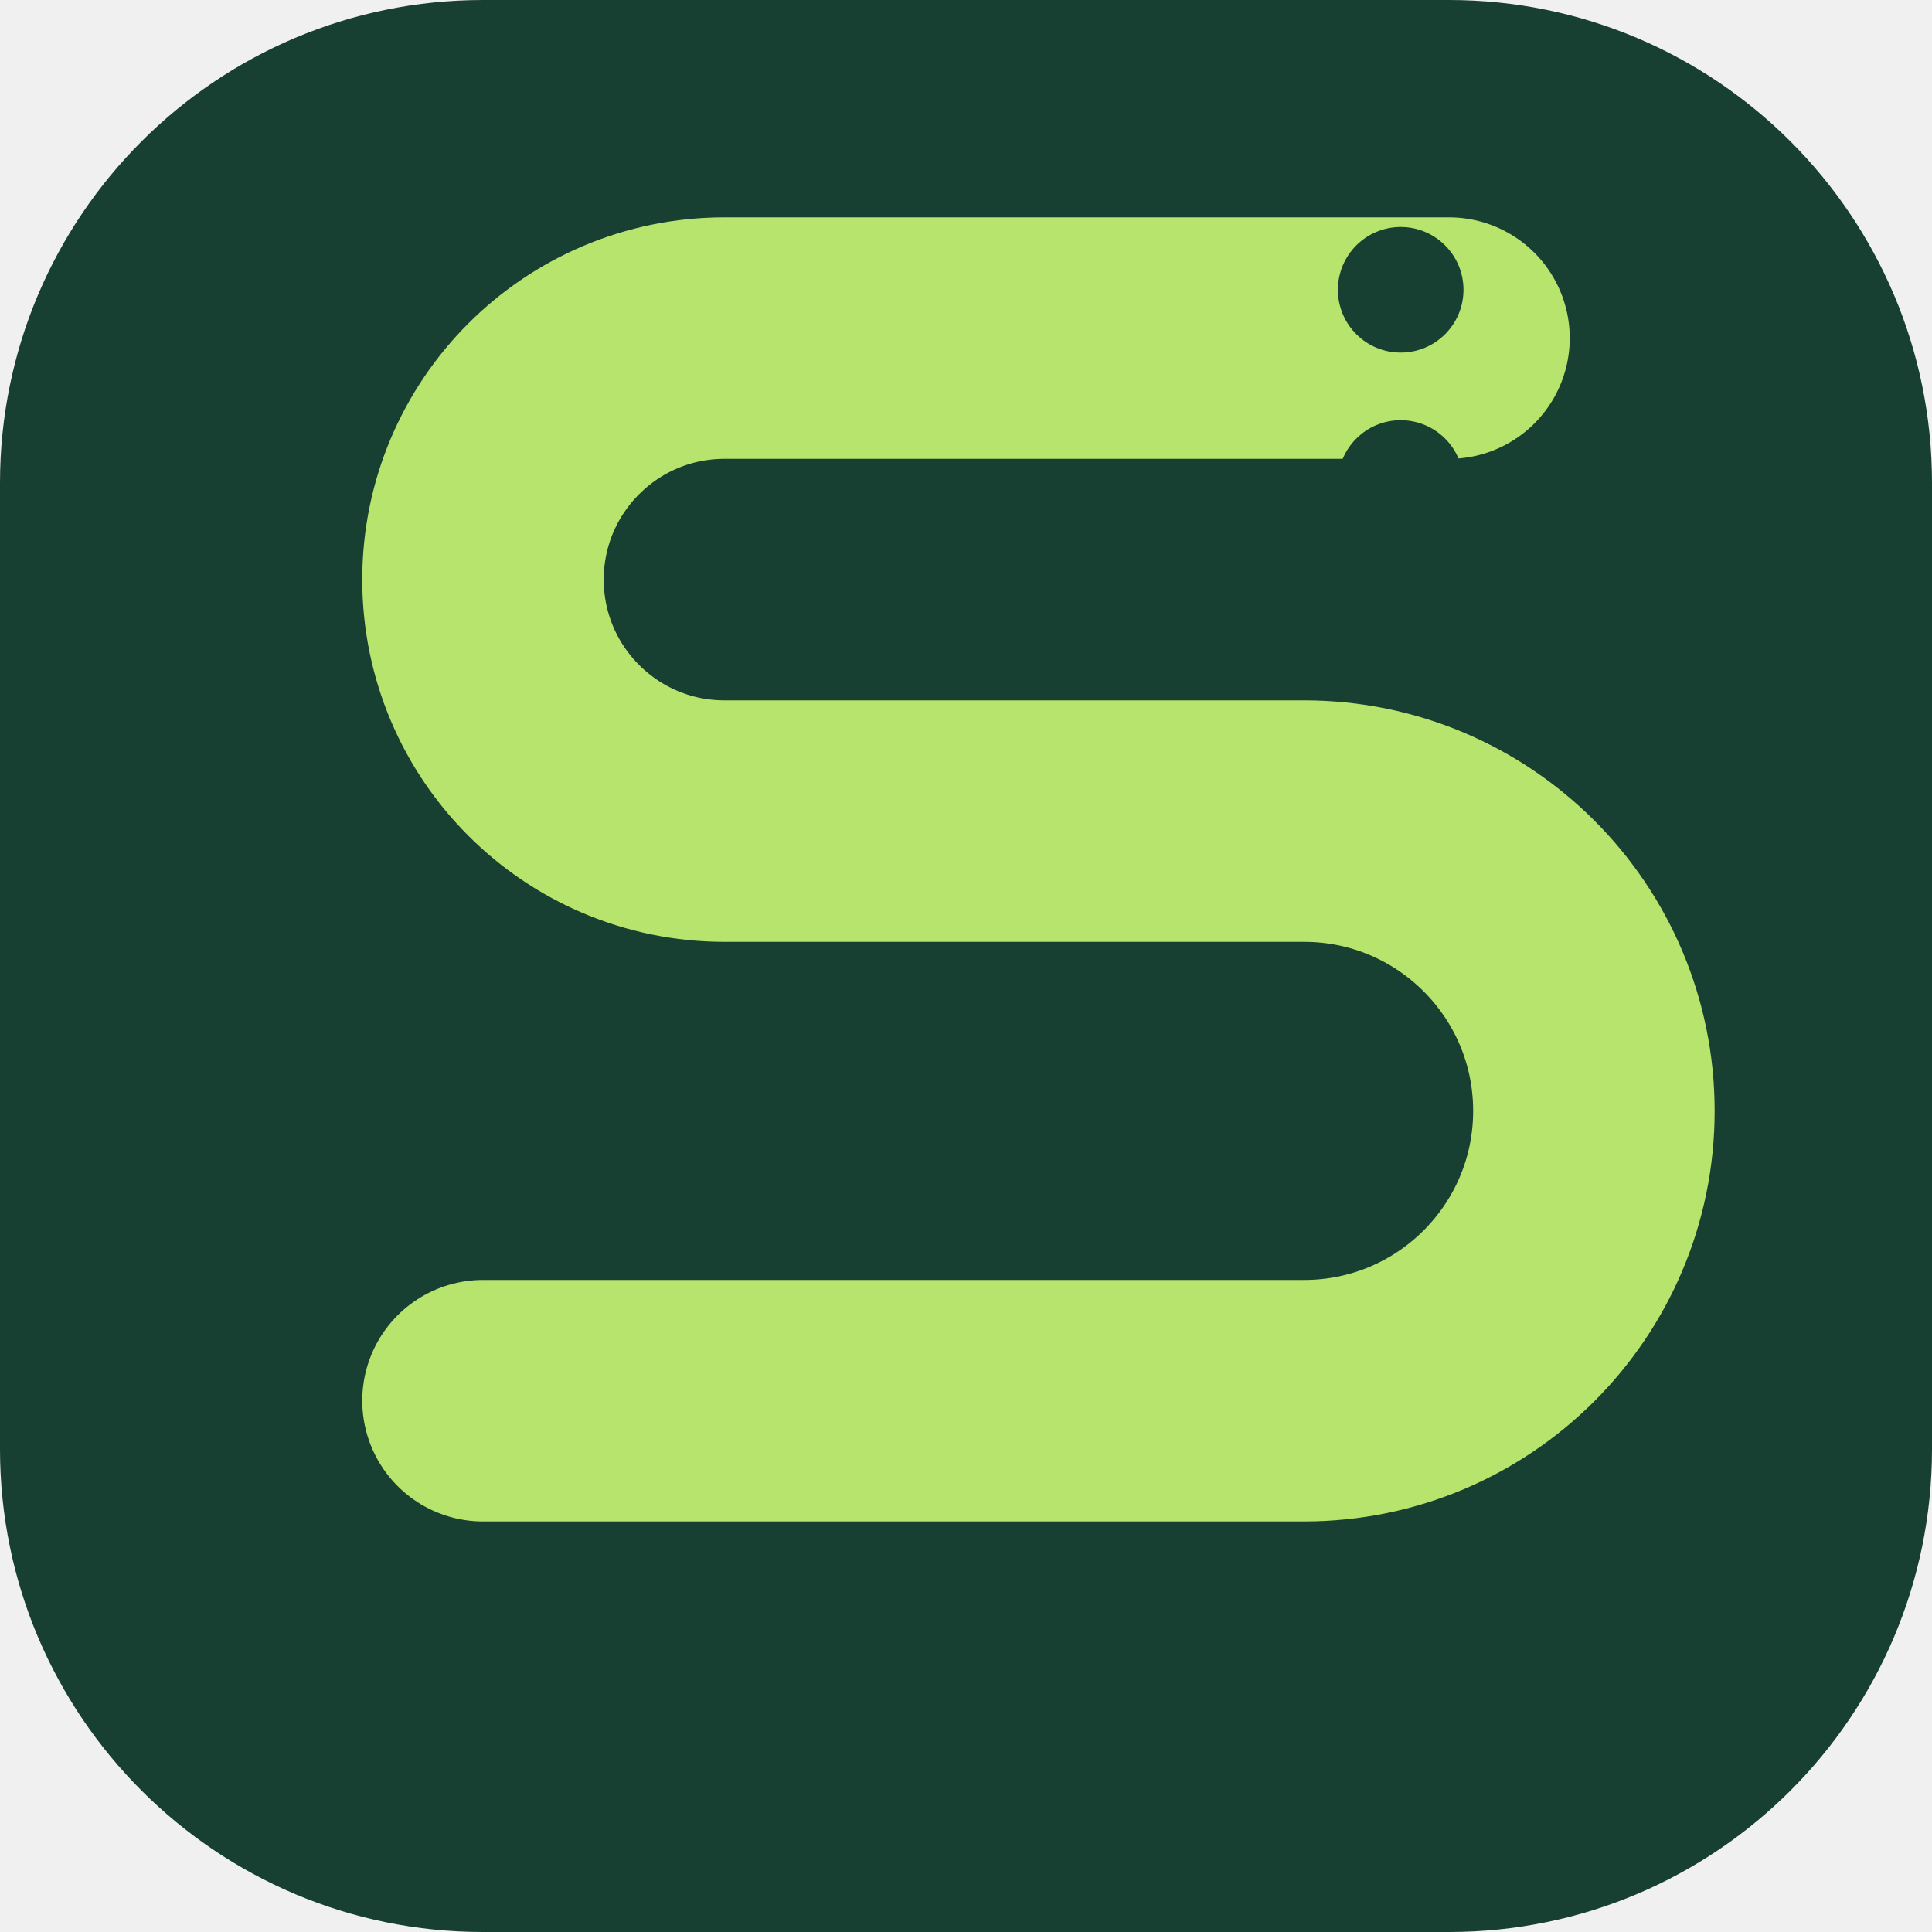
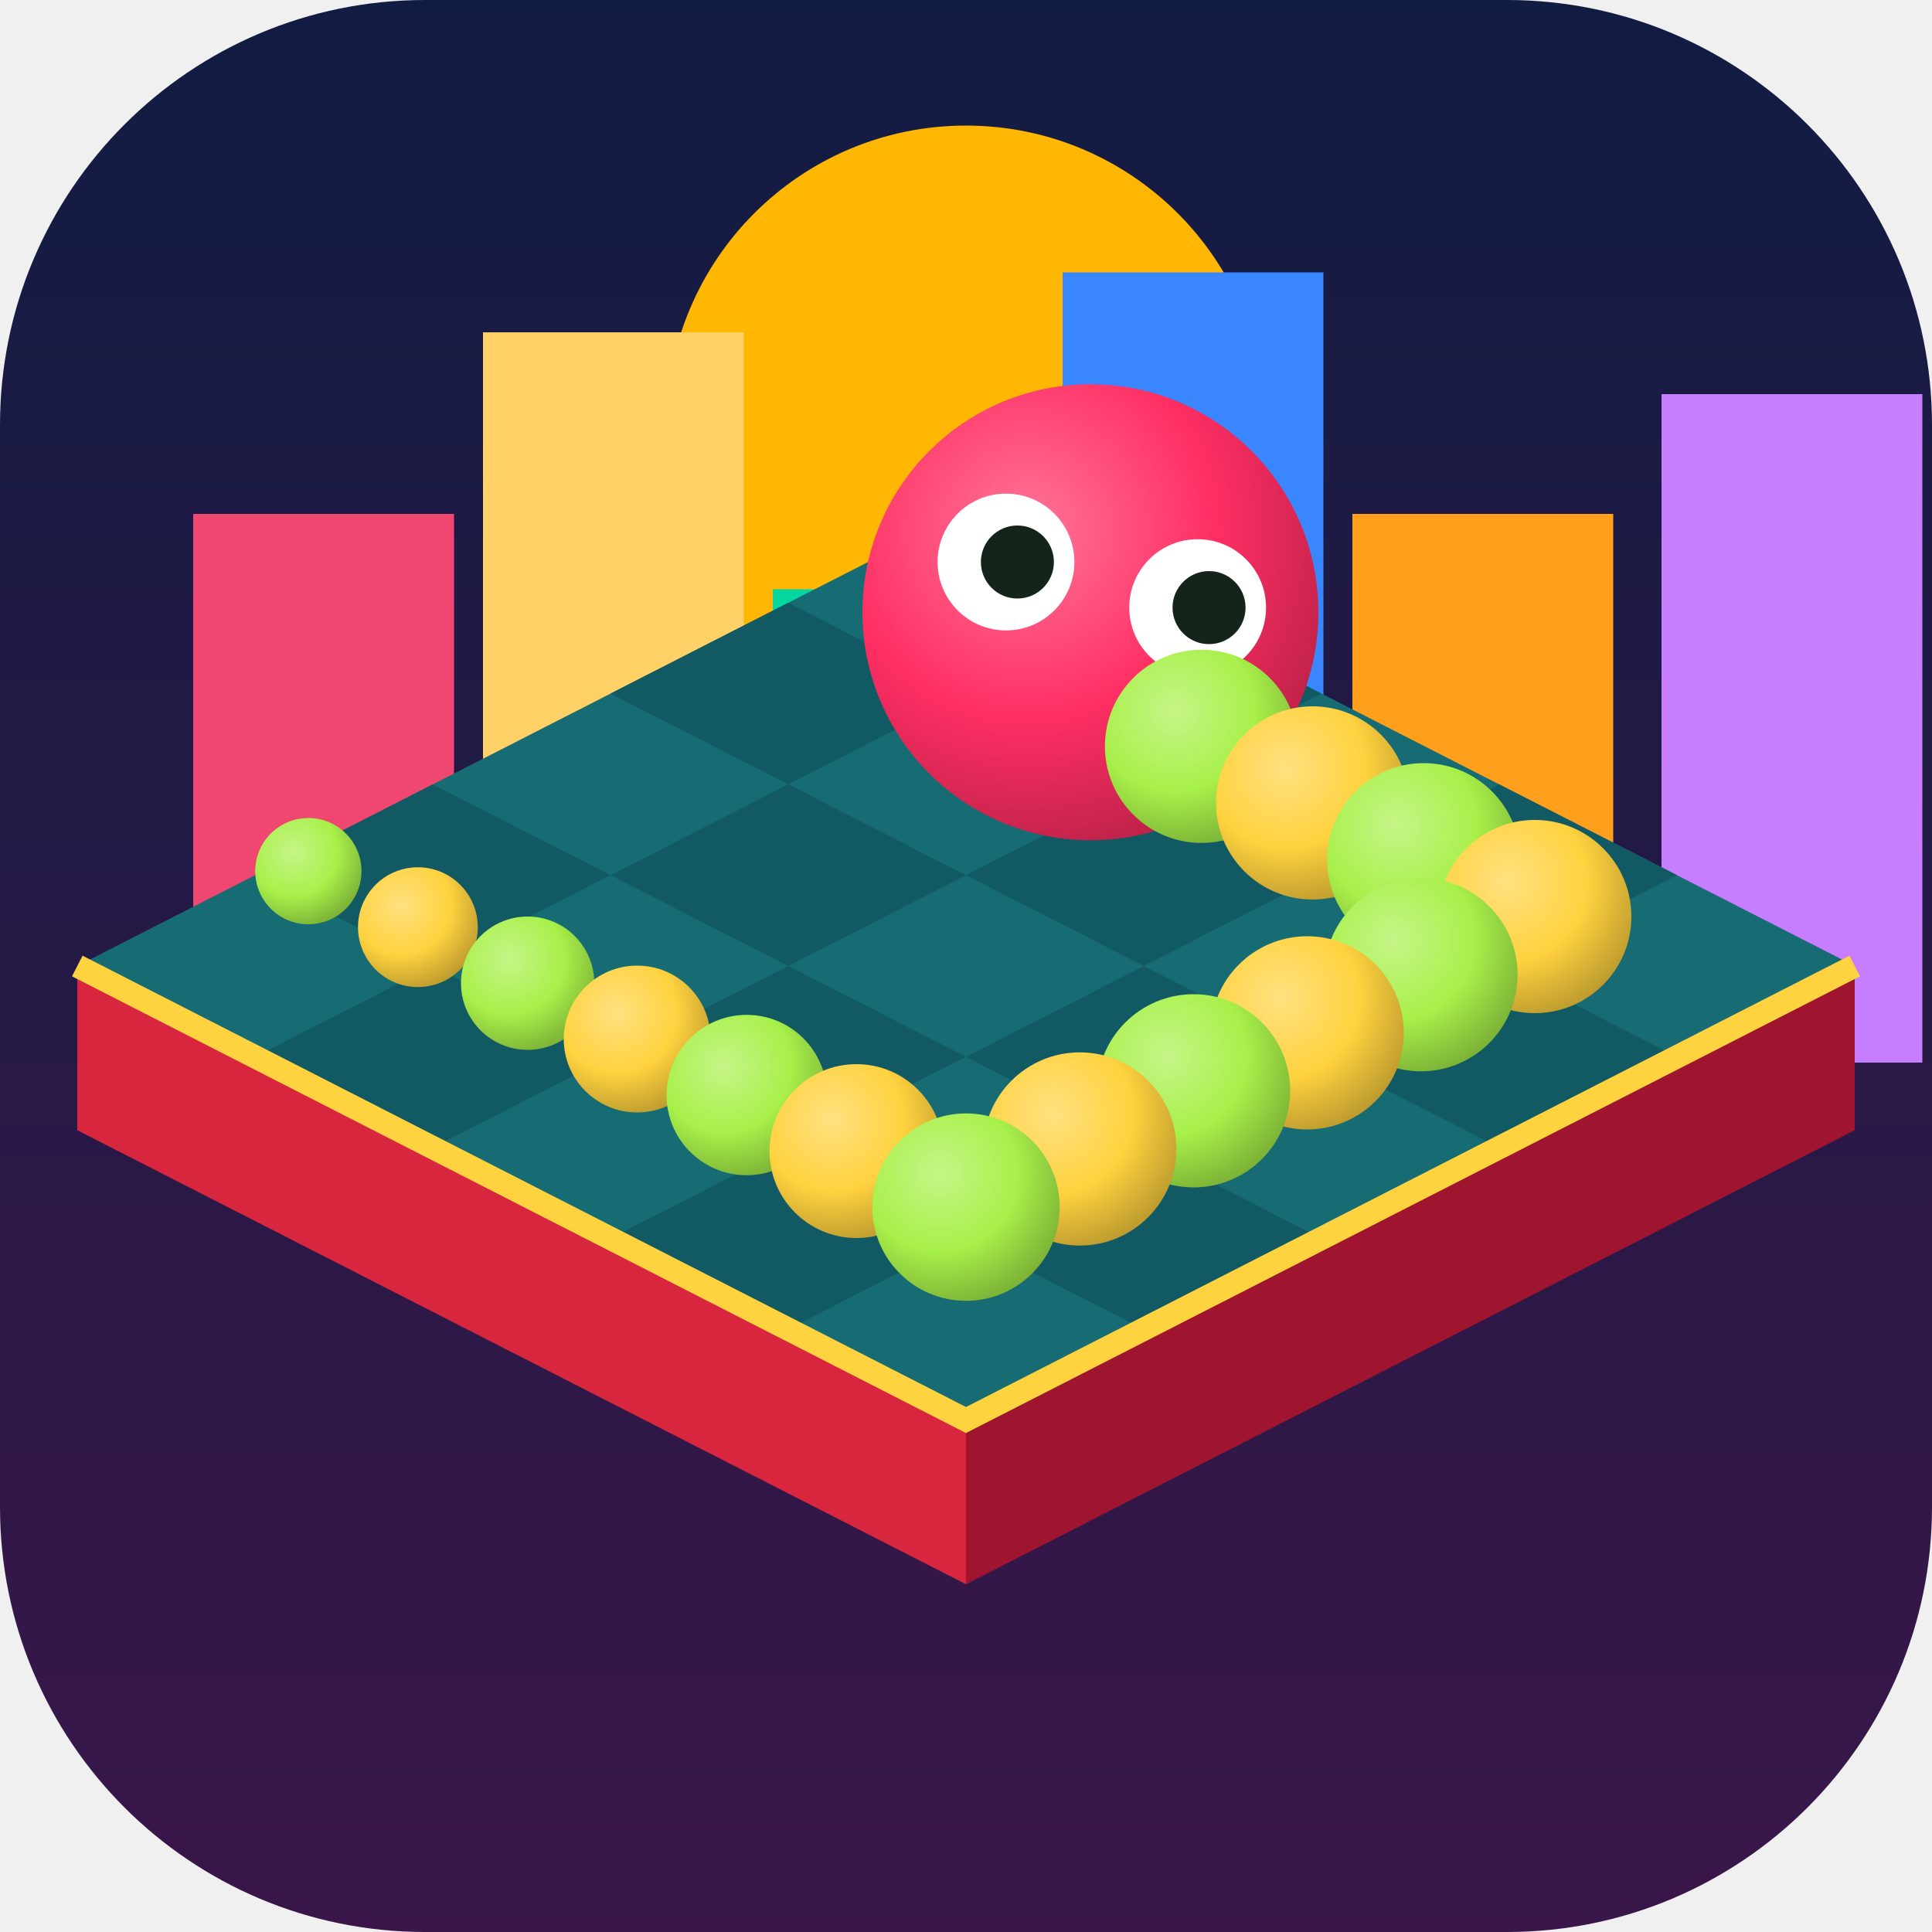
- <svg xmlns="http://www.w3.org/2000/svg" viewBox="0 0 40 40">
-   <rect width="40" height="40" rx="10" fill="#173f32" />
-   <path d="M10 29h17a6 6 0 0 0 0-12H15a5 5 0 0 1 0-10h15" stroke="#b6e46c" stroke-width="5" stroke-linecap="round" fill="none" />
-   <circle cx="29" cy="6" r="1.3" fill="#173f32" />
-   <circle cx="29" cy="10" r="1.3" fill="#173f32" />
+ <svg xmlns="http://www.w3.org/2000/svg" viewBox="0 0 100 100">
+   <defs>
+     <linearGradient id="s" x2="0" y2="1">
+       <stop stop-color="#111c42" />
+       <stop offset="1" stop-color="#3a164a" />
+     </linearGradient>
+     <radialGradient id="a" cx=".36" cy=".32" r=".75">
+       <stop stop-color="#c6f588" />
+       <stop offset=".55" stop-color="#a8f04a" />
+       <stop offset="1" stop-color="#79ad35" />
+     </radialGradient>
+     <radialGradient id="b" cx=".36" cy=".32" r=".75">
+       <stop stop-color="#ffe180" />
+       <stop offset=".55" stop-color="#ffd23f" />
+       <stop offset="1" stop-color="#b8972d" />
+     </radialGradient>
+     <radialGradient id="c" cx=".36" cy=".32" r=".75">
+       <stop stop-color="#ff7598" />
+       <stop offset=".55" stop-color="#ff2e63" />
+       <stop offset="1" stop-color="#b82147" />
+     </radialGradient>
+   </defs>
+   <rect width="100" height="100" rx="22" fill="url(#s)" />
+   <circle cx="50" cy="22" r="15.5" fill="#ffb703" />
+   <rect x="10.0" y="26.6" width="13.5" height="28.4" fill="#ef476f" />
+   <rect x="25.0" y="17.2" width="13.5" height="37.8" fill="#ffd166" />
+   <rect x="40.0" y="30.5" width="13.5" height="24.5" fill="#06d6a0" />
+   <rect x="55.0" y="14.1" width="13.5" height="40.9" fill="#3a86ff" />
+   <rect x="70.0" y="26.6" width="13.5" height="28.4" fill="#ff9f1c" />
+   <rect x="86.0" y="20.4" width="13.5" height="34.6" fill="#c77dff" />
+   <polygon points="4.00,50.00 50.00,73.50 50.00,82.00 4.00,58.50" fill="#d7263d" />
+   <polygon points="96.00,50.00 50.00,73.50 50.00,82.00 96.00,58.50" fill="#9f1530" />
+   <polygon points="50.00,26.50 96.00,50.00 50.00,73.50 4.00,50.00" fill="#176b73" />
+   <polygon points="40.80,31.20 50.00,35.90 40.80,40.60 31.60,35.90" fill="#125a63" />
+   <polygon points="22.40,40.60 31.60,45.30 22.40,50.00 13.20,45.30" fill="#125a63" />
+   <polygon points="59.20,31.20 68.40,35.90 59.20,40.60 50.00,35.90" fill="#125a63" />
+   <polygon points="40.80,40.60 50.00,45.30 40.80,50.00 31.60,45.30" fill="#125a63" />
+   <polygon points="22.40,50.00 31.60,54.70 22.40,59.40 13.20,54.70" fill="#125a63" />
+   <polygon points="59.20,40.60 68.40,45.30 59.20,50.00 50.00,45.30" fill="#125a63" />
+   <polygon points="40.80,50.00 50.00,54.70 40.80,59.40 31.60,54.70" fill="#125a63" />
+   <polygon points="77.60,40.60 86.80,45.30 77.60,50.00 68.40,45.30" fill="#125a63" />
+   <polygon points="59.20,50.00 68.40,54.70 59.20,59.40 50.00,54.70" fill="#125a63" />
+   <polygon points="40.80,59.40 50.00,64.10 40.80,68.80 31.60,64.10" fill="#125a63" />
+   <polygon points="77.60,50.00 86.80,54.70 77.60,59.40 68.40,54.70" fill="#125a63" />
+   <polygon points="59.20,59.40 68.40,64.10 59.20,68.80 50.00,64.10" fill="#125a63" />
+   <polyline points="4.00,50.00 50.00,73.50 96.00,50.00" fill="none" stroke="#ffd23f" stroke-width="1.2" />
+   <circle cx="56.44" cy="31.69" r="11.80" fill="url(#c)" />
+   <circle cx="52.07" cy="29.09" r="3.54" fill="#fff" />
+   <circle cx="52.66" cy="29.09" r="1.89" fill="#14241a" />
+   <circle cx="61.99" cy="31.45" r="3.54" fill="#fff" />
+   <circle cx="62.58" cy="31.45" r="1.89" fill="#14241a" />
+   <circle cx="62.19" cy="38.63" r="5.00" fill="url(#a)" />
+   <circle cx="67.94" cy="41.56" r="5.00" fill="url(#b)" />
+   <circle cx="73.69" cy="44.50" r="5.00" fill="url(#a)" />
+   <circle cx="15.96" cy="45.09" r="2.75" fill="url(#a)" />
+   <circle cx="79.44" cy="47.44" r="5.00" fill="url(#b)" />
+   <circle cx="21.63" cy="47.99" r="3.10" fill="url(#b)" />
+   <circle cx="73.55" cy="50.45" r="5.00" fill="url(#a)" />
+   <circle cx="27.31" cy="50.89" r="3.45" fill="url(#a)" />
+   <circle cx="67.66" cy="53.46" r="5.00" fill="url(#b)" />
+   <circle cx="32.98" cy="53.78" r="3.80" fill="url(#b)" />
+   <circle cx="61.78" cy="56.46" r="5.00" fill="url(#a)" />
+   <circle cx="38.65" cy="56.68" r="4.15" fill="url(#a)" />
+   <circle cx="55.89" cy="59.47" r="5.00" fill="url(#b)" />
+   <circle cx="44.33" cy="59.58" r="4.50" fill="url(#b)" />
+   <circle cx="50.00" cy="62.48" r="4.85" fill="url(#a)" />
</svg>
